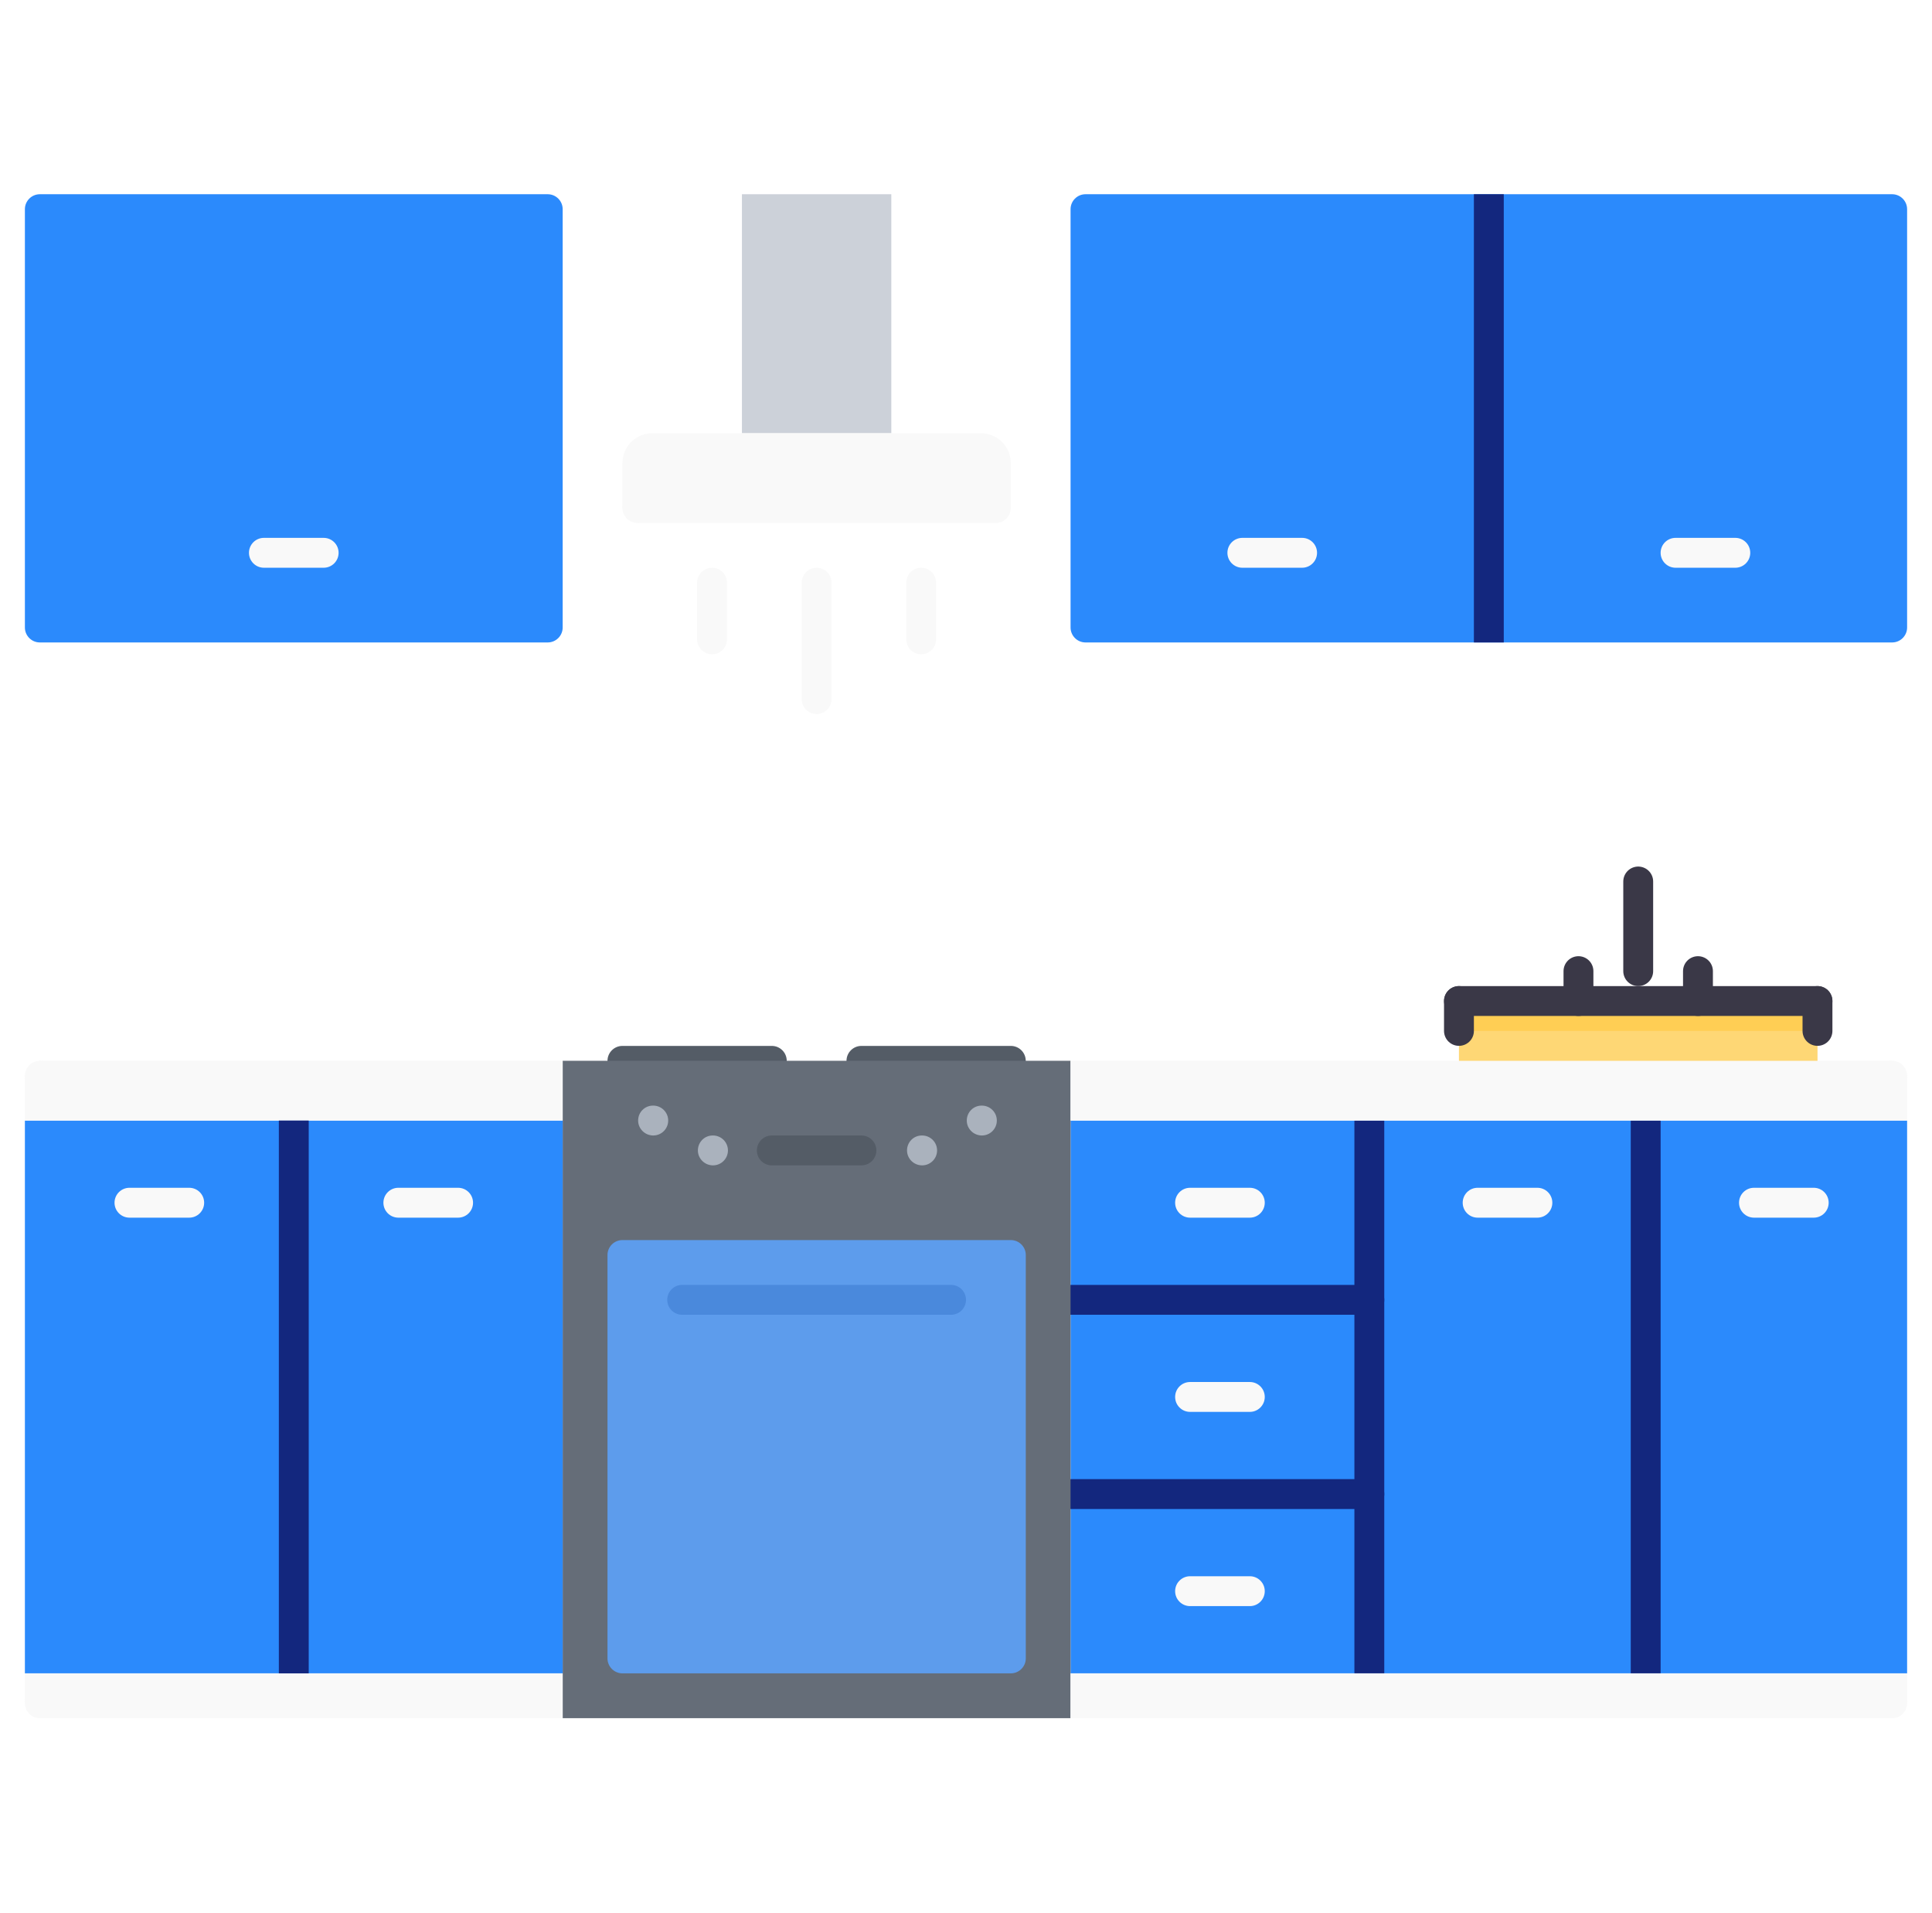
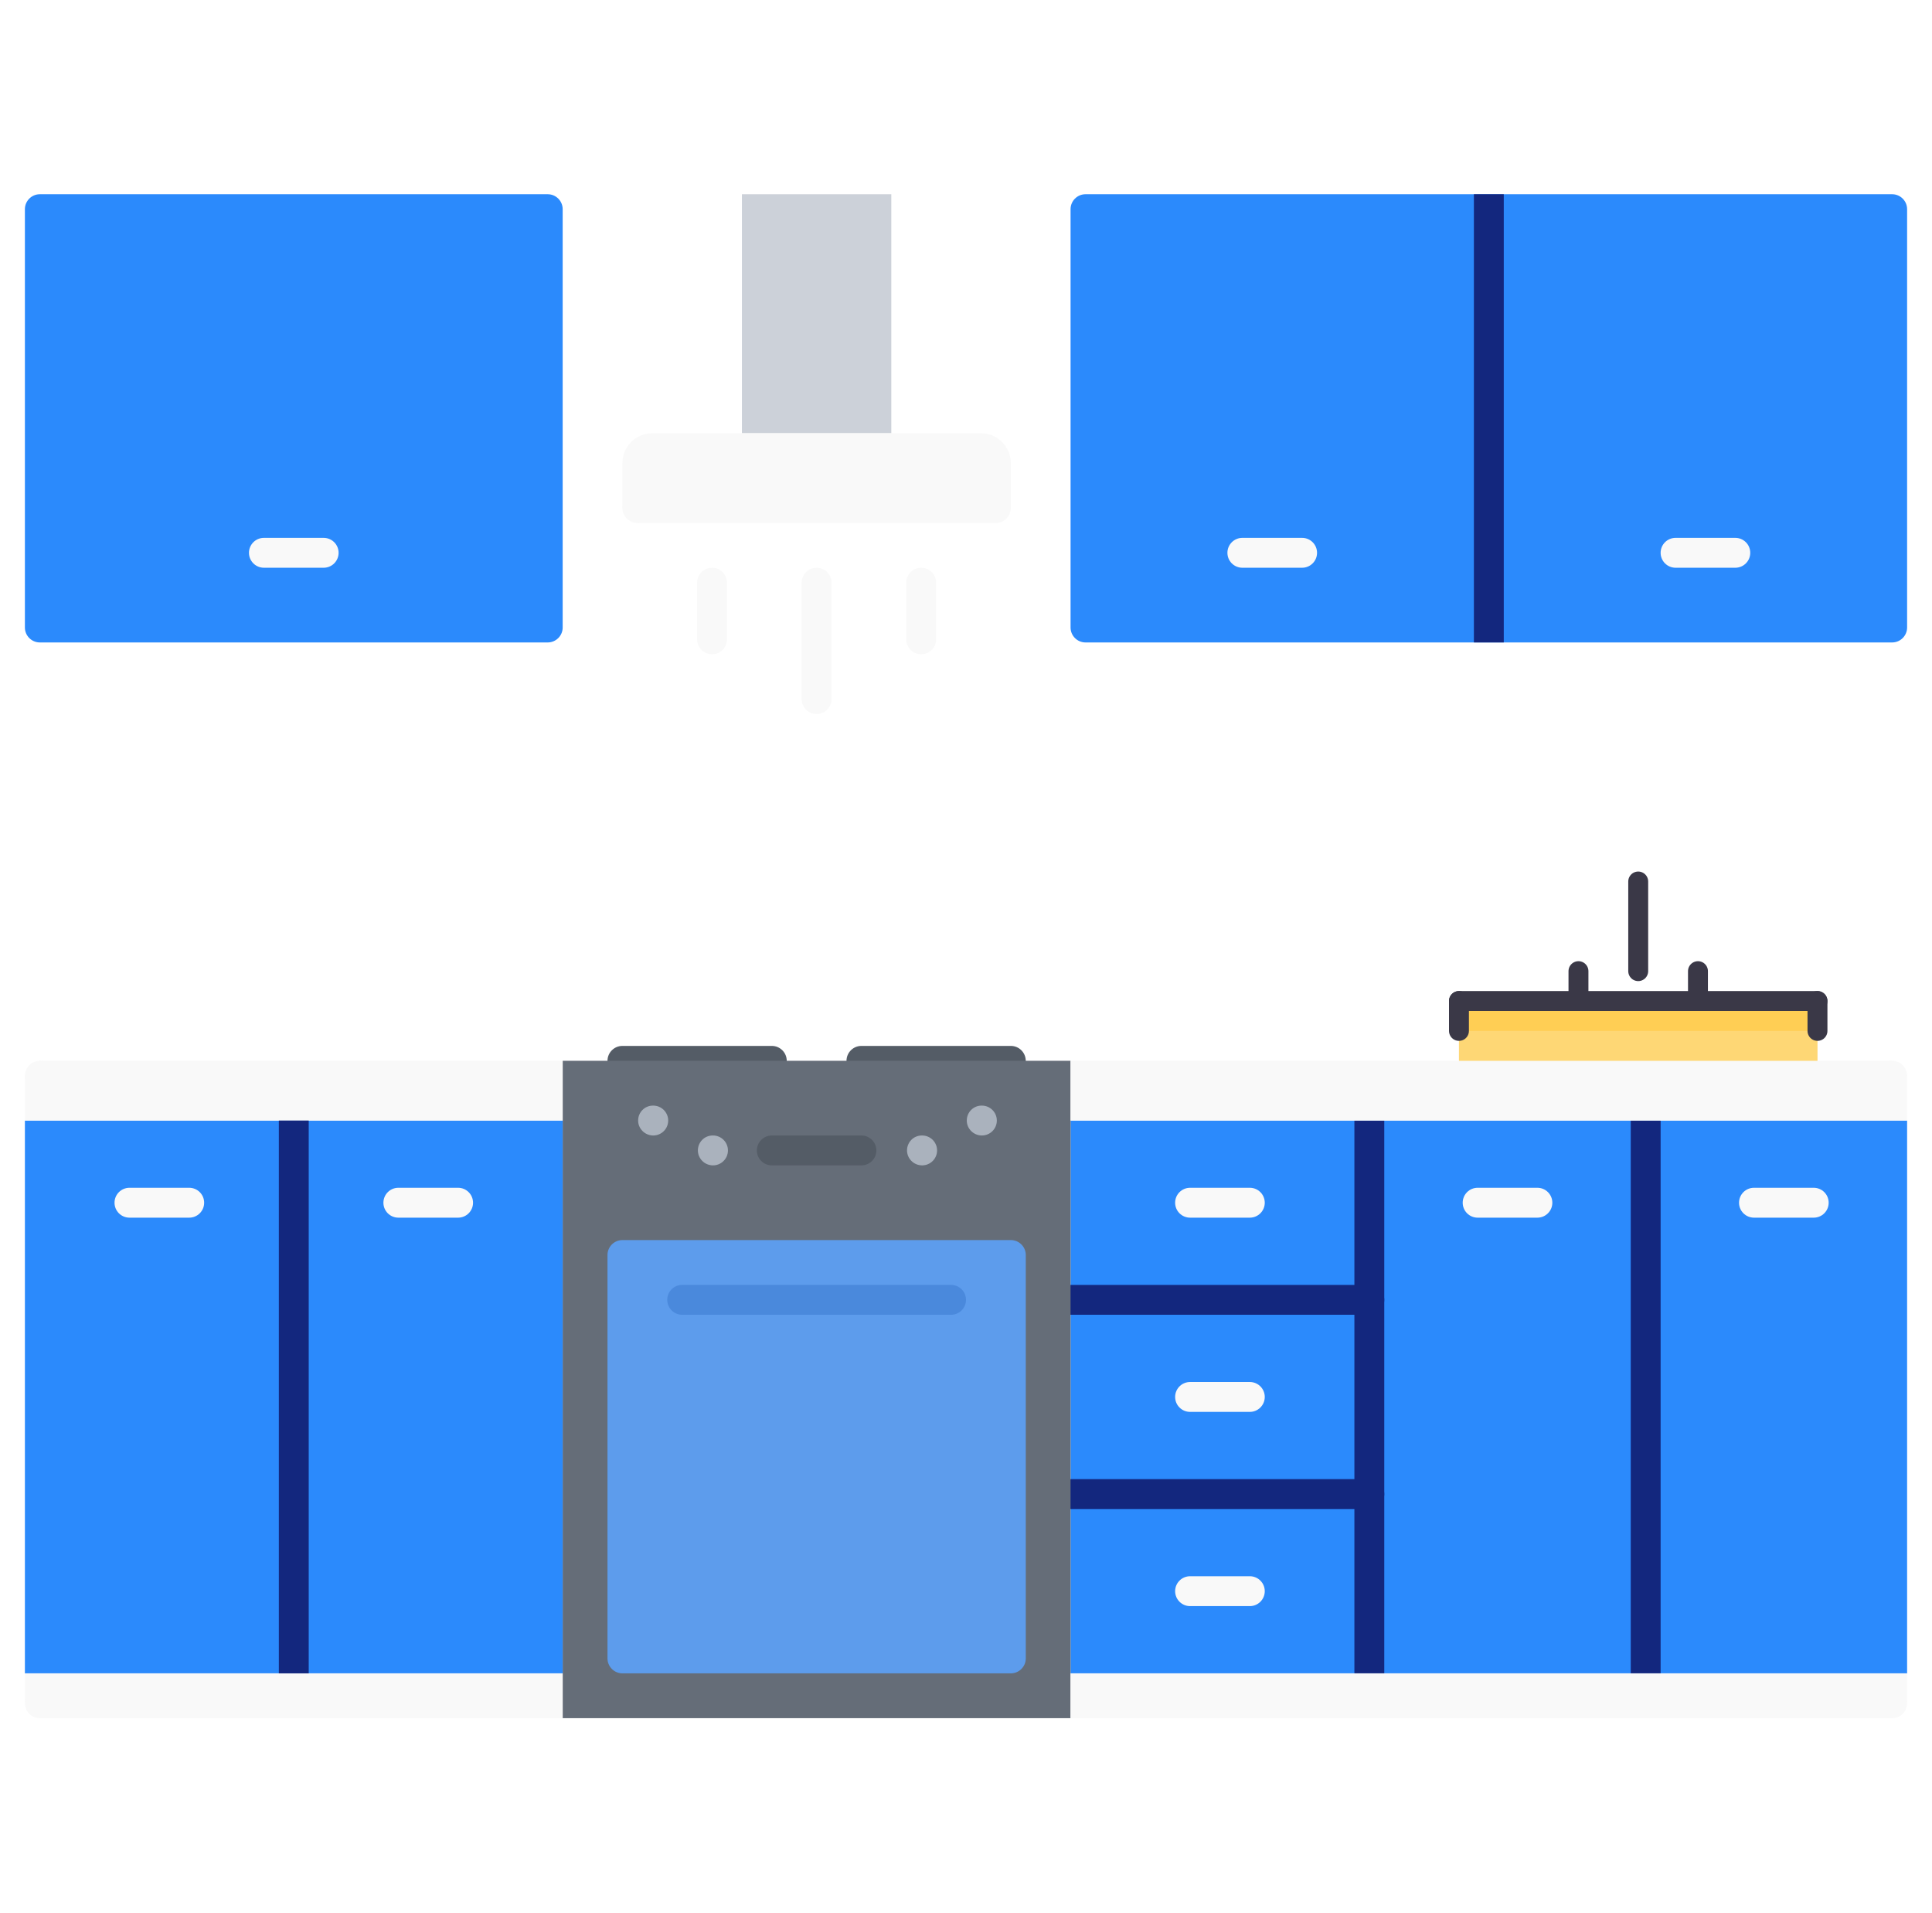
<svg xmlns="http://www.w3.org/2000/svg" width="97" height="96" viewBox="0 0 97 96" fill="none">
  <g id="kitchen">
    <path id="Vector" d="M95.75 56.25H53.75V84H95.75V56.25Z" fill="#2B8AFC" />
    <path id="Vector_2" d="M69.5 56.25H68V84H69.5V56.25Z" fill="#13277E" />
    <path id="Vector_3" d="M83.375 56.25H81.875V84H83.375V56.25Z" fill="#13277E" />
    <path id="Vector_4" d="M68.75 66H53.75C53.336 66 53 65.664 53 65.25C53 64.836 53.336 64.5 53.75 64.5H68.75C69.164 64.5 69.5 64.836 69.5 65.25C69.5 65.664 69.164 66 68.75 66ZM68.75 75.75H53.75C53.336 75.75 53 75.414 53 75C53 74.586 53.336 74.25 53.75 74.25H68.75C69.164 74.25 69.5 74.586 69.5 75C69.5 75.414 69.164 75.75 68.75 75.75Z" fill="#13277E" />
    <path id="Vector_5" d="M38.75 54.003H31.25C30.836 54.003 30.5 53.667 30.5 53.253C30.5 52.839 30.836 52.503 31.25 52.503H38.75C39.164 52.503 39.5 52.839 39.5 53.253C39.5 53.667 39.164 54.003 38.75 54.003ZM50.75 54.003H43.25C42.836 54.003 42.5 53.667 42.5 53.253C42.5 52.839 42.836 52.503 43.25 52.503H50.75C51.164 52.503 51.5 52.839 51.5 53.253C51.5 53.667 51.164 54.003 50.75 54.003Z" fill="#545C66" />
    <path id="Vector_6" d="M53.75 53.25H28.25V86.25H53.75V53.25Z" fill="#656D78" />
    <path id="Vector_7" d="M28.25 31.5C28.25 31.913 27.913 32.25 27.5 32.25H2C1.587 32.25 1.25 31.913 1.25 31.5V10.5C1.25 10.088 1.587 9.75 2 9.75H27.5C27.913 9.75 28.25 10.088 28.25 10.5V31.5Z" fill="#2B8AFC" />
    <path id="Vector_8" d="M28.25 56.25H1.25V84H28.25V56.25Z" fill="#2B8AFC" />
    <path id="Vector_9" d="M95.75 31.5C95.75 31.913 95.412 32.25 95 32.25H54.5C54.087 32.25 53.75 31.913 53.75 31.5V10.5C53.75 10.088 54.087 9.75 54.5 9.75H95C95.412 9.75 95.75 10.088 95.75 10.5V31.5Z" fill="#2B8AFC" />
    <path id="Vector_10" d="M28.25 56.25H1.25V54.003L1.998 53.25H28.25V56.25Z" fill="#F9F9F9" />
    <path id="Vector_11" d="M95.75 56.25H53.75V53.25H94.999L95.75 54V56.25Z" fill="#F9F9F9" />
    <path id="Vector_12" d="M28.25 86.25H1.998L1.25 85.5V84H28.25V86.25Z" fill="#F9F9F9" />
    <path id="Vector_13" d="M94.999 86.25H53.75V84H95.75V85.5L94.999 86.25Z" fill="#F9F9F9" />
    <path id="Vector_14" d="M91.25 50.25H73.25V53.25H91.25V50.25Z" fill="#FFCE54" />
    <path id="Vector_15" d="M51.502 83.25C51.502 83.662 51.164 84 50.752 84H31.25C30.837 84 30.5 83.662 30.5 83.25V63C30.5 62.587 30.837 62.25 31.25 62.25H50.752C51.164 62.25 51.502 62.587 51.502 63V83.25Z" fill="#5D9CEC" />
    <path id="Vector_16" d="M44.75 9.75H37.25V21.748H44.75V9.75Z" fill="#CCD1D9" />
    <path id="Vector_17" d="M49.25 21.748H32.75C31.921 21.748 31.25 22.419 31.25 23.248V25.5L31.998 26.25H50L50.75 25.5V23.248C50.75 22.419 50.08 21.748 49.25 21.748Z" fill="#F9F9F9" />
    <path id="Vector_18" opacity="0.2" d="M91.25 51.75H73.25V53.25H91.25V51.75Z" fill="#F9F9F9" />
    <path id="Vector_19" d="M32.797 57C32.383 57 32.039 56.664 32.039 56.25C32.039 55.836 32.368 55.5 32.782 55.5H32.798C33.211 55.5 33.548 55.836 33.548 56.25C33.548 56.664 33.211 57 32.797 57ZM49.297 57C48.883 57 48.539 56.664 48.539 56.25C48.539 55.836 48.868 55.5 49.282 55.5H49.298C49.711 55.5 50.048 55.836 50.048 56.25C50.048 56.664 49.711 57 49.297 57ZM35.797 58.5C35.383 58.5 35.039 58.164 35.039 57.75C35.039 57.336 35.368 57 35.782 57H35.798C36.211 57 36.548 57.336 36.548 57.75C36.548 58.164 36.211 58.5 35.797 58.5ZM46.297 58.5C45.883 58.5 45.539 58.164 45.539 57.75C45.539 57.336 45.868 57 46.282 57H46.298C46.711 57 47.048 57.336 47.048 57.75C47.048 58.164 46.711 58.5 46.297 58.5Z" fill="#AAB2BD" />
    <path id="Vector_20" d="M62.75 61.125H59.75C59.336 61.125 59 60.789 59 60.375C59 59.961 59.336 59.625 59.75 59.625H62.75C63.164 59.625 63.5 59.961 63.5 60.375C63.5 60.789 63.164 61.125 62.75 61.125ZM23 61.125H20C19.586 61.125 19.25 60.789 19.25 60.375C19.25 59.961 19.586 59.625 20 59.625H23C23.414 59.625 23.75 59.961 23.75 60.375C23.75 60.789 23.414 61.125 23 61.125ZM9.5 61.125H6.5C6.086 61.125 5.75 60.789 5.75 60.375C5.75 59.961 6.086 59.625 6.5 59.625H9.5C9.914 59.625 10.25 59.961 10.25 60.375C10.25 60.789 9.914 61.125 9.5 61.125ZM77.188 61.125H74.188C73.773 61.125 73.438 60.789 73.438 60.375C73.438 59.961 73.773 59.625 74.188 59.625H77.188C77.602 59.625 77.938 59.961 77.938 60.375C77.938 60.789 77.602 61.125 77.188 61.125ZM65.375 28.5H62.375C61.961 28.5 61.625 28.164 61.625 27.75C61.625 27.336 61.961 27 62.375 27H65.375C65.789 27 66.125 27.336 66.125 27.75C66.125 28.164 65.789 28.5 65.375 28.5ZM87.125 28.5H84.125C83.711 28.5 83.375 28.164 83.375 27.75C83.375 27.336 83.711 27 84.125 27H87.125C87.539 27 87.875 27.336 87.875 27.75C87.875 28.164 87.539 28.5 87.125 28.5ZM16.25 28.5H13.25C12.836 28.5 12.5 28.164 12.5 27.75C12.5 27.336 12.836 27 13.25 27H16.25C16.664 27 17 27.336 17 27.75C17 28.164 16.664 28.5 16.25 28.5ZM91.062 61.125H88.062C87.648 61.125 87.312 60.789 87.312 60.375C87.312 59.961 87.648 59.625 88.062 59.625H91.062C91.477 59.625 91.812 59.961 91.812 60.375C91.812 60.789 91.477 61.125 91.062 61.125Z" fill="#F9F9F9" />
    <path id="Vector_21" d="M43.25 58.5H38.75C38.336 58.5 38 58.164 38 57.75C38 57.336 38.336 57 38.75 57H43.25C43.664 57 44 57.336 44 57.75C44 58.164 43.664 58.5 43.25 58.5Z" fill="#545C66" />
    <path id="Vector_22" d="M47.75 66H34.25C33.836 66 33.5 65.664 33.5 65.25C33.5 64.836 33.836 64.5 34.25 64.5H47.75C48.164 64.5 48.5 64.836 48.5 65.25C48.5 65.664 48.164 66 47.75 66Z" fill="#4A89DC" />
-     <path id="Vector_23" d="M73.25 50.25H91.25" stroke="#3A3847" stroke-width="1.5" stroke-miterlimit="10" stroke-linecap="round" stroke-linejoin="round" />
-     <path id="Vector_24" d="M73.25 50.25V51.75" stroke="#3A3847" stroke-width="1.5" stroke-miterlimit="10" stroke-linecap="round" stroke-linejoin="round" />
-     <path id="Vector_25" d="M91.25 50.25V51.75" stroke="#3A3847" stroke-width="1.5" stroke-miterlimit="10" stroke-linecap="round" stroke-linejoin="round" />
-     <path id="Vector_26" d="M82.25 48.75V44.25" stroke="#3A3847" stroke-width="1.5" stroke-miterlimit="10" stroke-linecap="round" stroke-linejoin="round" />
-     <path id="Vector_27" d="M85.25 50.25V48.75" stroke="#3A3847" stroke-width="1.5" stroke-miterlimit="10" stroke-linecap="round" stroke-linejoin="round" />
-     <path id="Vector_28" d="M79.25 50.25V48.75" stroke="#3A3847" stroke-width="1.5" stroke-miterlimit="10" stroke-linecap="round" stroke-linejoin="round" />
+     <path id="Vector_23" d="M73.25 50.25H91.25" stroke="#3A3847" strokeWidth="1.5" stroke-miterlimit="10" stroke-linecap="round" stroke-linejoin="round" />
+     <path id="Vector_24" d="M73.25 50.25V51.75" stroke="#3A3847" strokeWidth="1.5" stroke-miterlimit="10" stroke-linecap="round" stroke-linejoin="round" />
+     <path id="Vector_25" d="M91.25 50.25V51.75" stroke="#3A3847" strokeWidth="1.5" stroke-miterlimit="10" stroke-linecap="round" stroke-linejoin="round" />
+     <path id="Vector_26" d="M82.25 48.75V44.25" stroke="#3A3847" strokeWidth="1.5" stroke-miterlimit="10" stroke-linecap="round" stroke-linejoin="round" />
+     <path id="Vector_27" d="M85.25 50.25V48.75" stroke="#3A3847" strokeWidth="1.5" stroke-miterlimit="10" stroke-linecap="round" stroke-linejoin="round" />
+     <path id="Vector_28" d="M79.25 50.25V48.75" stroke="#3A3847" strokeWidth="1.5" stroke-miterlimit="10" stroke-linecap="round" stroke-linejoin="round" />
    <path id="Vector_29" d="M75.5 9.75H74V32.25H75.5V9.75Z" fill="#13277E" />
    <path id="Vector_30" d="M35.75 32.844C35.336 32.844 35 32.508 35 32.094V29.25C35 28.836 35.336 28.5 35.75 28.5C36.164 28.5 36.5 28.836 36.5 29.25V32.094C36.5 32.51 36.164 32.844 35.75 32.844ZM46.25 32.844C45.836 32.844 45.5 32.508 45.5 32.094V29.25C45.5 28.836 45.836 28.5 46.25 28.5C46.664 28.5 47 28.836 47 29.25V32.094C47 32.51 46.664 32.844 46.25 32.844ZM41 35.844C40.586 35.844 40.25 35.508 40.25 35.094V29.25C40.25 28.836 40.586 28.5 41 28.5C41.414 28.5 41.75 28.836 41.75 29.25V35.094C41.75 35.51 41.414 35.844 41 35.844ZM62.75 70.875H59.75C59.336 70.875 59 70.539 59 70.125C59 69.711 59.336 69.375 59.75 69.375H62.75C63.164 69.375 63.5 69.711 63.5 70.125C63.5 70.539 63.164 70.875 62.75 70.875ZM62.75 80.625H59.75C59.336 80.625 59 80.289 59 79.875C59 79.461 59.336 79.125 59.75 79.125H62.75C63.164 79.125 63.5 79.461 63.5 79.875C63.5 80.289 63.164 80.625 62.75 80.625Z" fill="#F9F9F9" />
    <path id="Vector_31" d="M15.5 56.25H14V84H15.5V56.25Z" fill="#13277E" />
    <path id="Vector_32" d="M32 26.25C32.414 26.25 32.75 25.914 32.75 25.5C32.75 25.086 32.414 24.75 32 24.75C31.586 24.75 31.25 25.086 31.25 25.5C31.25 25.914 31.586 26.25 32 26.25Z" fill="#F9F9F9" />
    <path id="Vector_33" d="M50 26.25C50.414 26.25 50.75 25.914 50.75 25.5C50.75 25.086 50.414 24.75 50 24.75C49.586 24.75 49.25 25.086 49.25 25.5C49.25 25.914 49.586 26.25 50 26.25Z" fill="#F9F9F9" />
    <path id="Vector_34" d="M95 54.75C95.414 54.75 95.75 54.414 95.75 54C95.75 53.586 95.414 53.25 95 53.25C94.586 53.25 94.25 53.586 94.25 54C94.25 54.414 94.586 54.75 95 54.75Z" fill="#F9F9F9" />
    <path id="Vector_35" d="M95 86.25C95.414 86.25 95.75 85.914 95.75 85.5C95.75 85.086 95.414 84.75 95 84.75C94.586 84.75 94.25 85.086 94.25 85.5C94.25 85.914 94.586 86.25 95 86.25Z" fill="#F9F9F9" />
    <path id="Vector_36" d="M2 86.25C2.414 86.25 2.75 85.914 2.75 85.5C2.75 85.086 2.414 84.75 2 84.75C1.586 84.75 1.25 85.086 1.25 85.5C1.25 85.914 1.586 86.25 2 86.25Z" fill="#F9F9F9" />
    <path id="Vector_37" d="M2 54.753C2.414 54.753 2.75 54.417 2.75 54.003C2.75 53.589 2.414 53.253 2 53.253C1.586 53.253 1.25 53.589 1.25 54.003C1.25 54.417 1.586 54.753 2 54.753Z" fill="#F9F9F9" />
  </g>
</svg>
